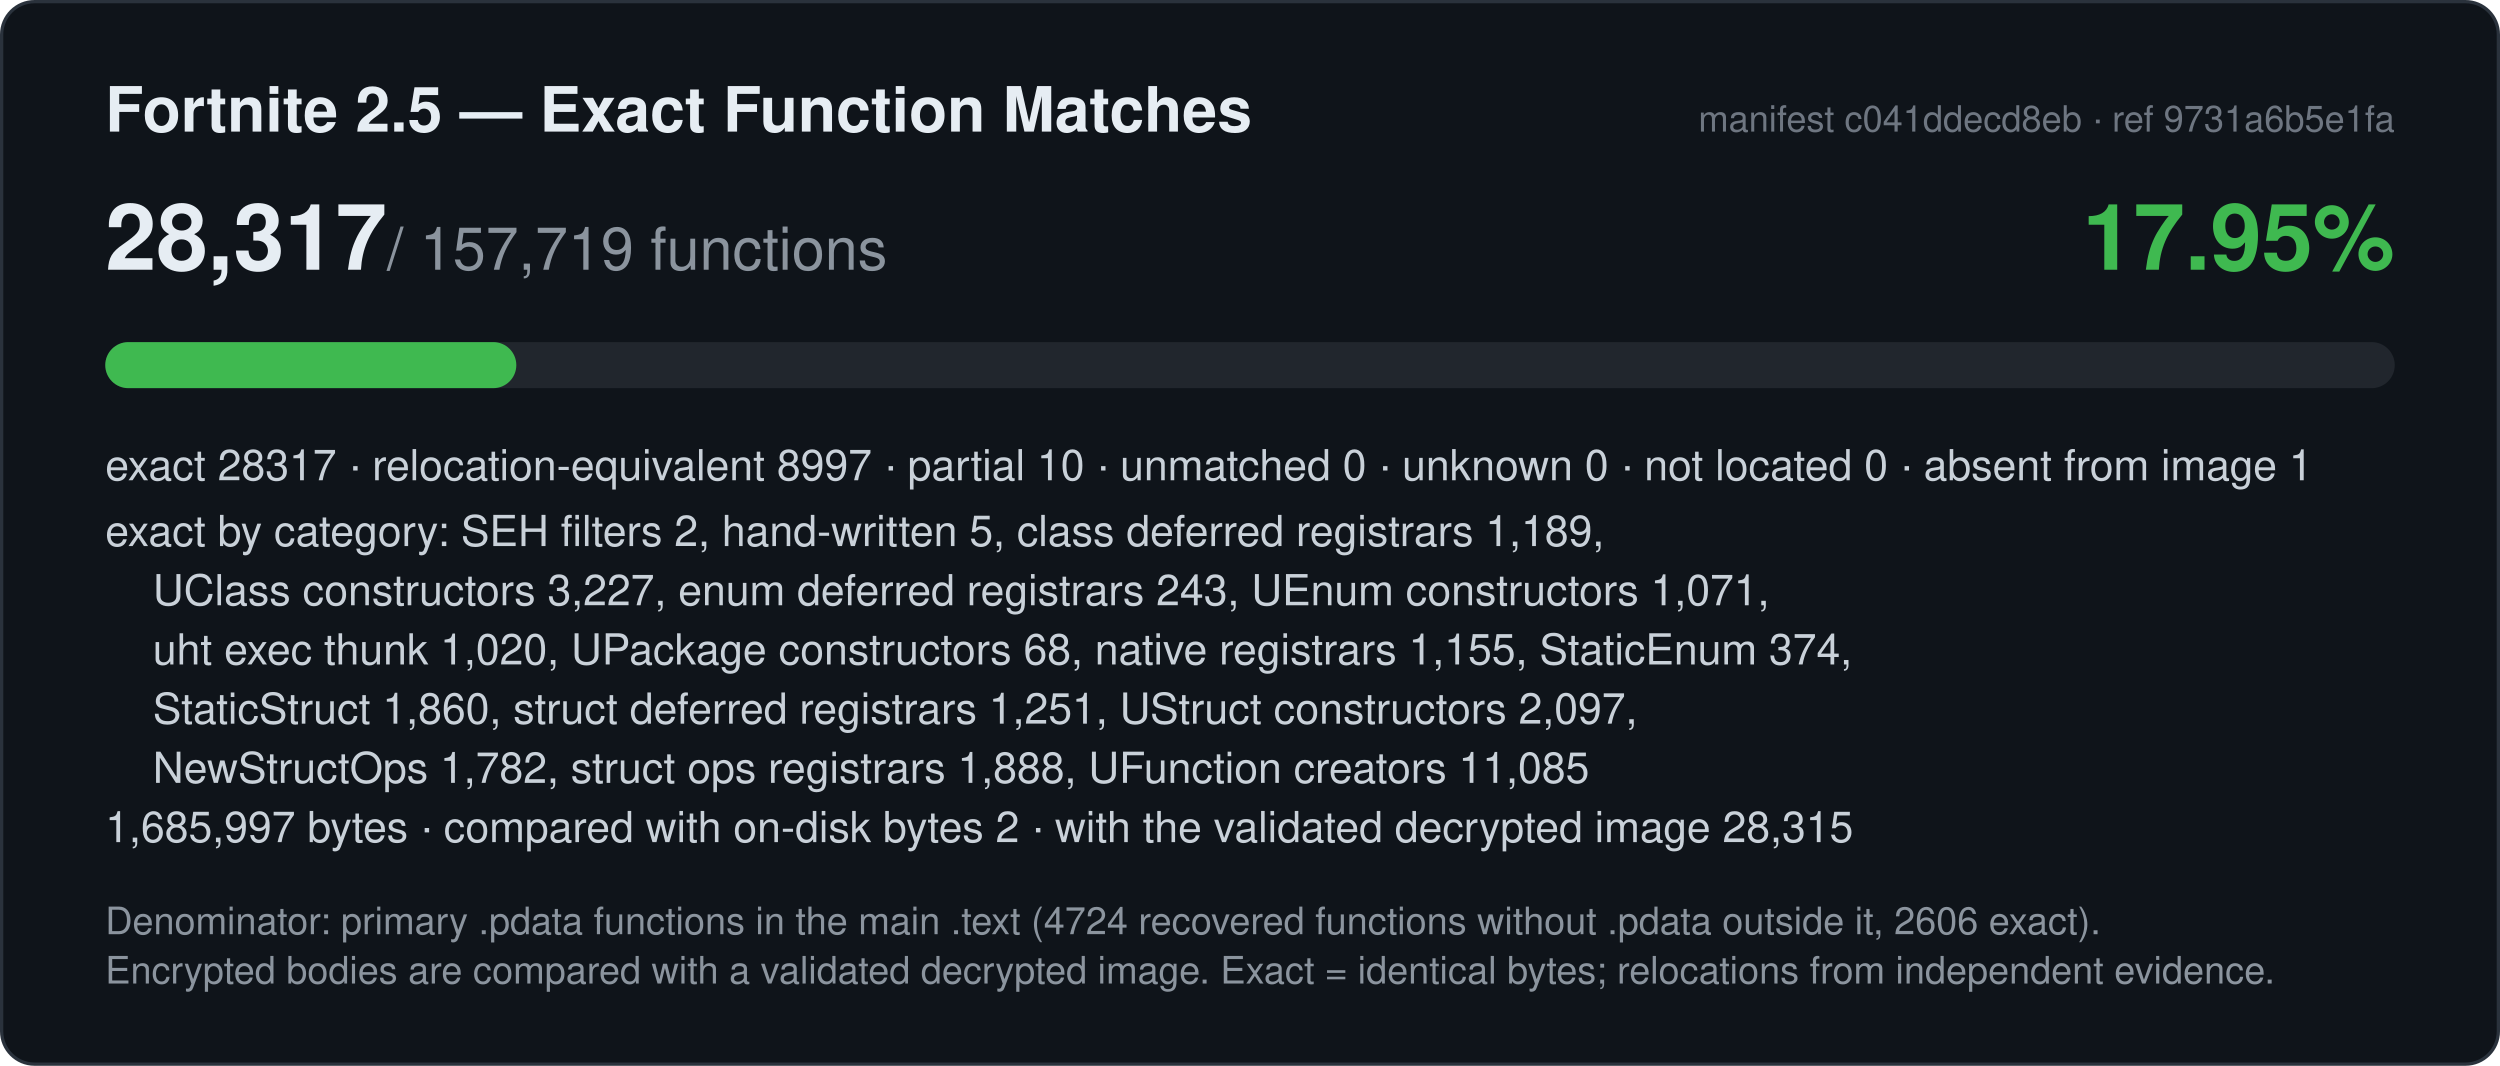
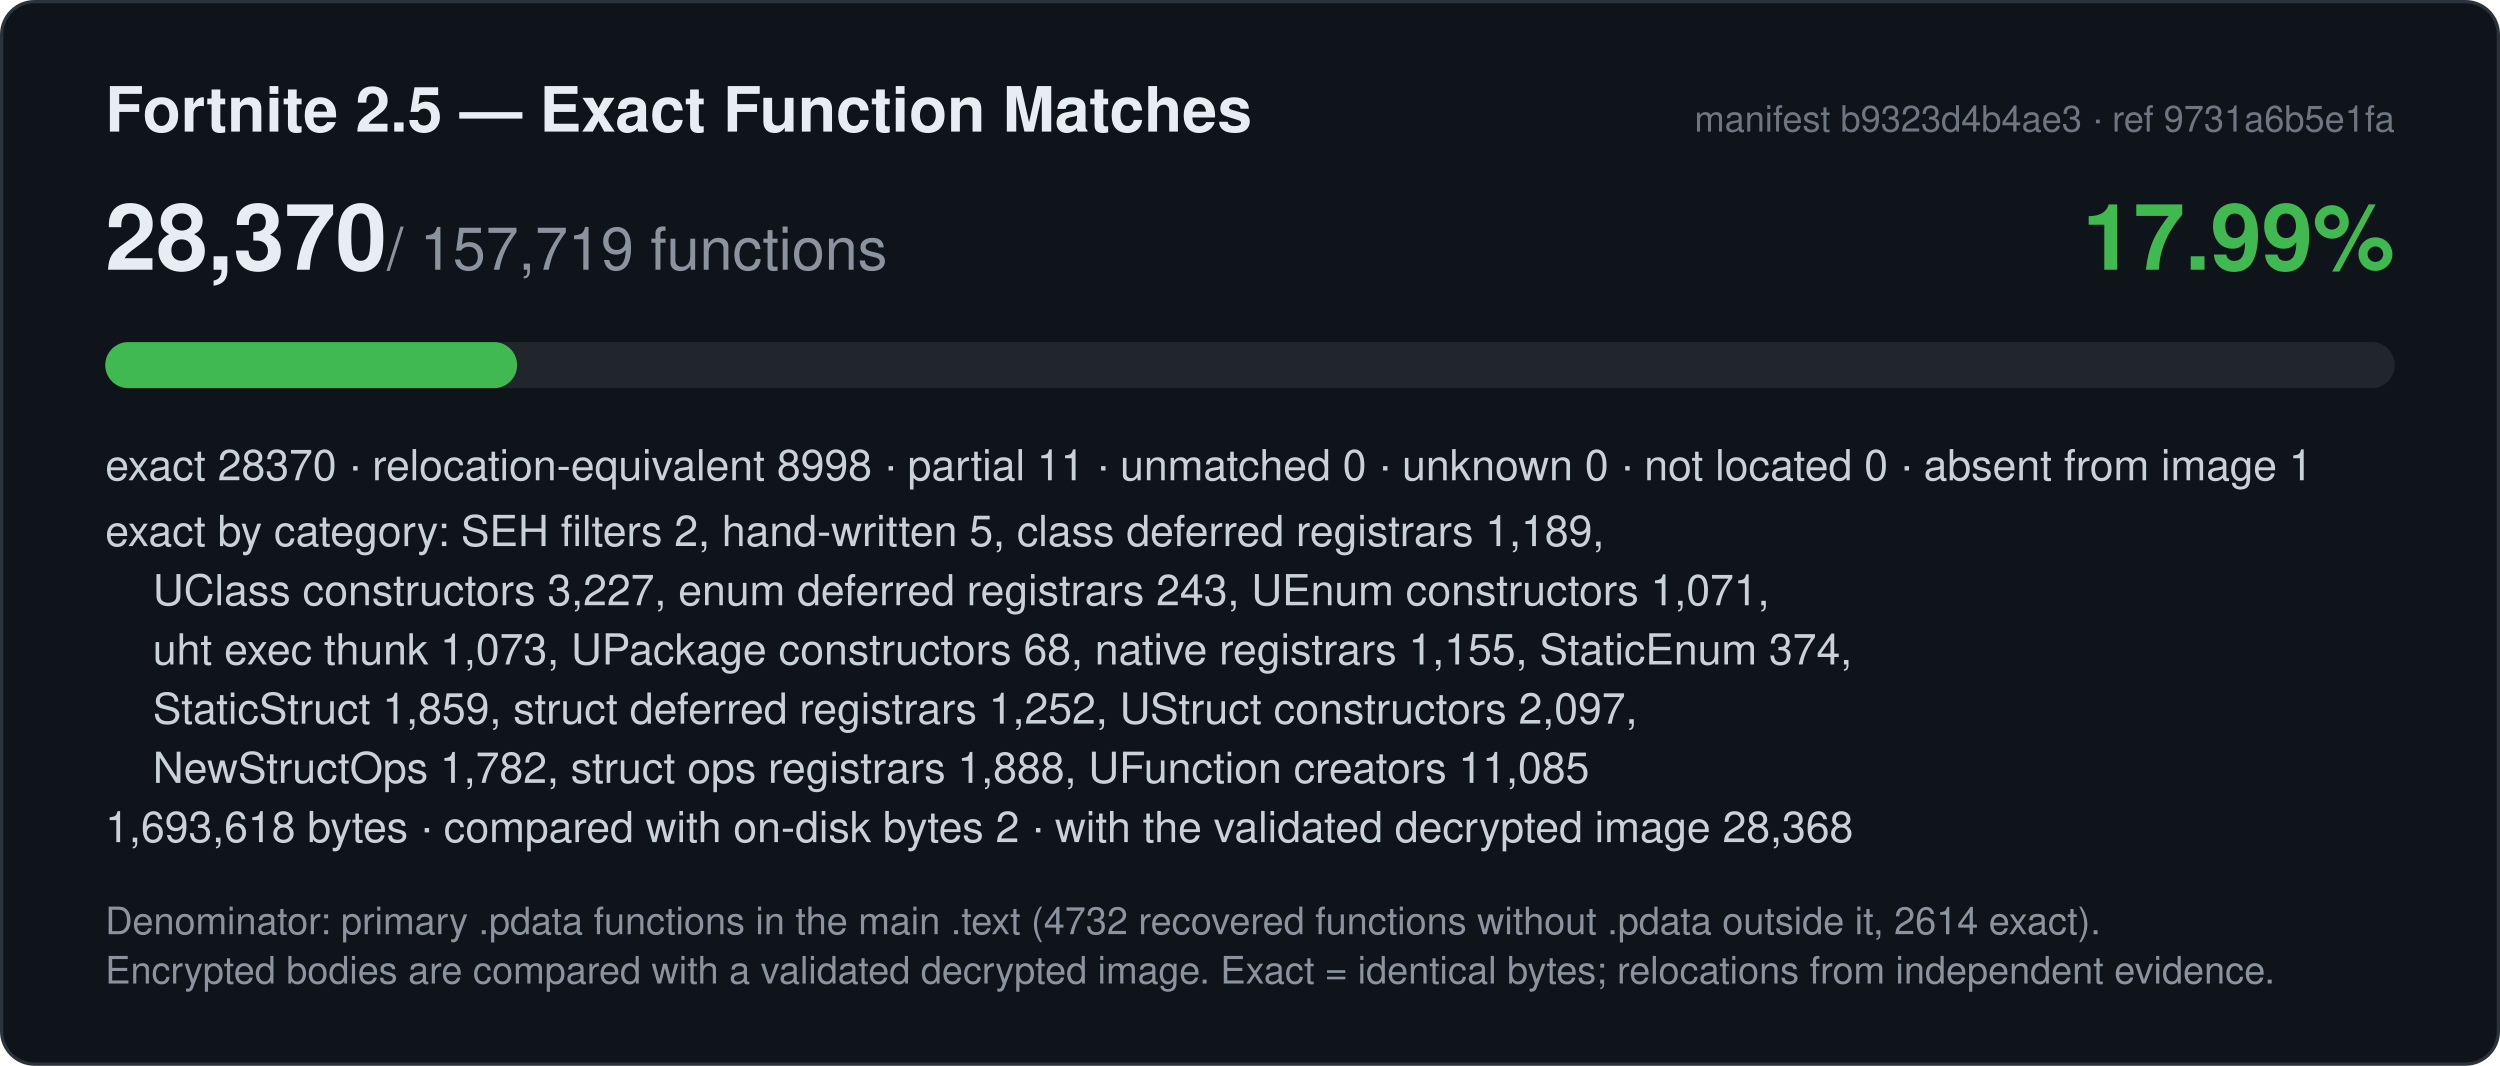
<svg xmlns="http://www.w3.org/2000/svg" width="760" height="324" viewBox="0 0 760 324" role="img" aria-labelledby="t d">
  <rect x="0.5" y="0.5" width="759" height="323" rx="10" fill="#0f141a" stroke="#2a323c" />
  <text x="32" y="40" font-family="Segoe UI, -apple-system, Helvetica, Arial, sans-serif" font-size="19" font-weight="600" fill="#e6edf3">Fortnite 2.5 — Exact Function Matches</text>
-   <text x="32" y="82" font-family="Segoe UI, -apple-system, Helvetica, Arial, sans-serif" font-size="28" font-weight="700" fill="#e6edf3">28,317<tspan font-size="18" font-weight="400" fill="#8b949e"> / 157,719 functions</tspan>
+   <text x="32" y="82" font-family="Segoe UI, -apple-system, Helvetica, Arial, sans-serif" font-size="28" font-weight="700" fill="#e6edf3">28,370<tspan font-size="18" font-weight="400" fill="#8b949e"> / 157,719 functions</tspan>
  </text>
-   <text x="728" y="82" text-anchor="end" font-family="Segoe UI, -apple-system, Helvetica, Arial, sans-serif" font-size="28" font-weight="700" fill="#3fb950">17.95%</text>
+   <text x="728" y="82" text-anchor="end" font-family="Segoe UI, -apple-system, Helvetica, Arial, sans-serif" font-size="28" font-weight="700" fill="#3fb950">17.99%</text>
  <rect x="32" y="104" width="696" height="14" rx="7" fill="#21262d" />
-   <rect x="32" y="104" width="124.960" height="14" rx="7.000" fill="#3fb950" />
-   <text x="32" y="146" font-family="Segoe UI, -apple-system, Helvetica, Arial, sans-serif" font-size="13" fill="#c9d1d9">exact 28317 · relocation-equivalent 8997 · partial 10 · unmatched 0 · unknown 0 · not located 0 · absent from image 1</text>
+   <rect x="32" y="104" width="125.194" height="14" rx="7.000" fill="#3fb950" />
+   <text x="32" y="146" font-family="Segoe UI, -apple-system, Helvetica, Arial, sans-serif" font-size="13" fill="#c9d1d9">exact 28370 · relocation-equivalent 8998 · partial 11 · unmatched 0 · unknown 0 · not located 0 · absent from image 1</text>
  <text x="32" y="166" font-family="Segoe UI, -apple-system, Helvetica, Arial, sans-serif" font-size="13" fill="#c9d1d9" xml:space="preserve">exact by category: SEH filters 2, hand-written 5, class deferred registrars 1,189,</text>
  <text x="32" y="184" font-family="Segoe UI, -apple-system, Helvetica, Arial, sans-serif" font-size="13" fill="#c9d1d9" xml:space="preserve">    UClass constructors 3,227, enum deferred registrars 243, UEnum constructors 1,071,</text>
-   <text x="32" y="202" font-family="Segoe UI, -apple-system, Helvetica, Arial, sans-serif" font-size="13" fill="#c9d1d9" xml:space="preserve">    uht exec thunk 1,020, UPackage constructors 68, native registrars 1,155, StaticEnum 374,</text>
-   <text x="32" y="220" font-family="Segoe UI, -apple-system, Helvetica, Arial, sans-serif" font-size="13" fill="#c9d1d9" xml:space="preserve">    StaticStruct 1,860, struct deferred registrars 1,251, UStruct constructors 2,097,</text>
+   <text x="32" y="202" font-family="Segoe UI, -apple-system, Helvetica, Arial, sans-serif" font-size="13" fill="#c9d1d9" xml:space="preserve">    uht exec thunk 1,073, UPackage constructors 68, native registrars 1,155, StaticEnum 374,</text>
+   <text x="32" y="220" font-family="Segoe UI, -apple-system, Helvetica, Arial, sans-serif" font-size="13" fill="#c9d1d9" xml:space="preserve">    StaticStruct 1,859, struct deferred registrars 1,252, UStruct constructors 2,097,</text>
  <text x="32" y="238" font-family="Segoe UI, -apple-system, Helvetica, Arial, sans-serif" font-size="13" fill="#c9d1d9" xml:space="preserve">    NewStructOps 1,782, struct ops registrars 1,888, UFunction creators 11,085</text>
-   <text x="32" y="256" font-family="Segoe UI, -apple-system, Helvetica, Arial, sans-serif" font-size="13" fill="#c9d1d9">1,685,997 bytes · compared with on-disk bytes 2 · with the validated decrypted image 28,315</text>
-   <text x="32" y="284" font-family="Segoe UI, -apple-system, Helvetica, Arial, sans-serif" font-size="11.5" fill="#8b949e">Denominator: primary .pdata functions in the main .text (4724 recovered functions without .pdata outside it, 2606 exact).</text>
+   <text x="32" y="256" font-family="Segoe UI, -apple-system, Helvetica, Arial, sans-serif" font-size="13" fill="#c9d1d9">1,693,618 bytes · compared with on-disk bytes 2 · with the validated decrypted image 28,368</text>
+   <text x="32" y="284" font-family="Segoe UI, -apple-system, Helvetica, Arial, sans-serif" font-size="11.5" fill="#8b949e">Denominator: primary .pdata functions in the main .text (4732 recovered functions without .pdata outside it, 2614 exact).</text>
  <text x="32" y="299" font-family="Segoe UI, -apple-system, Helvetica, Arial, sans-serif" font-size="11.5" fill="#8b949e">Encrypted bodies are compared with a validated decrypted image. Exact = identical bytes; relocations from independent evidence.</text>
-   <text x="728" y="40" text-anchor="end" font-family="Segoe UI, -apple-system, Helvetica, Arial, sans-serif" font-size="11" fill="#6e7681">manifest c041ddecd8eb · ref 9731a6b5e1fa</text>
+   <text x="728" y="40" text-anchor="end" font-family="Segoe UI, -apple-system, Helvetica, Arial, sans-serif" font-size="11" fill="#6e7681">manifest b9323d4b4ae3 · ref 9731a6b5e1fa</text>
</svg>
